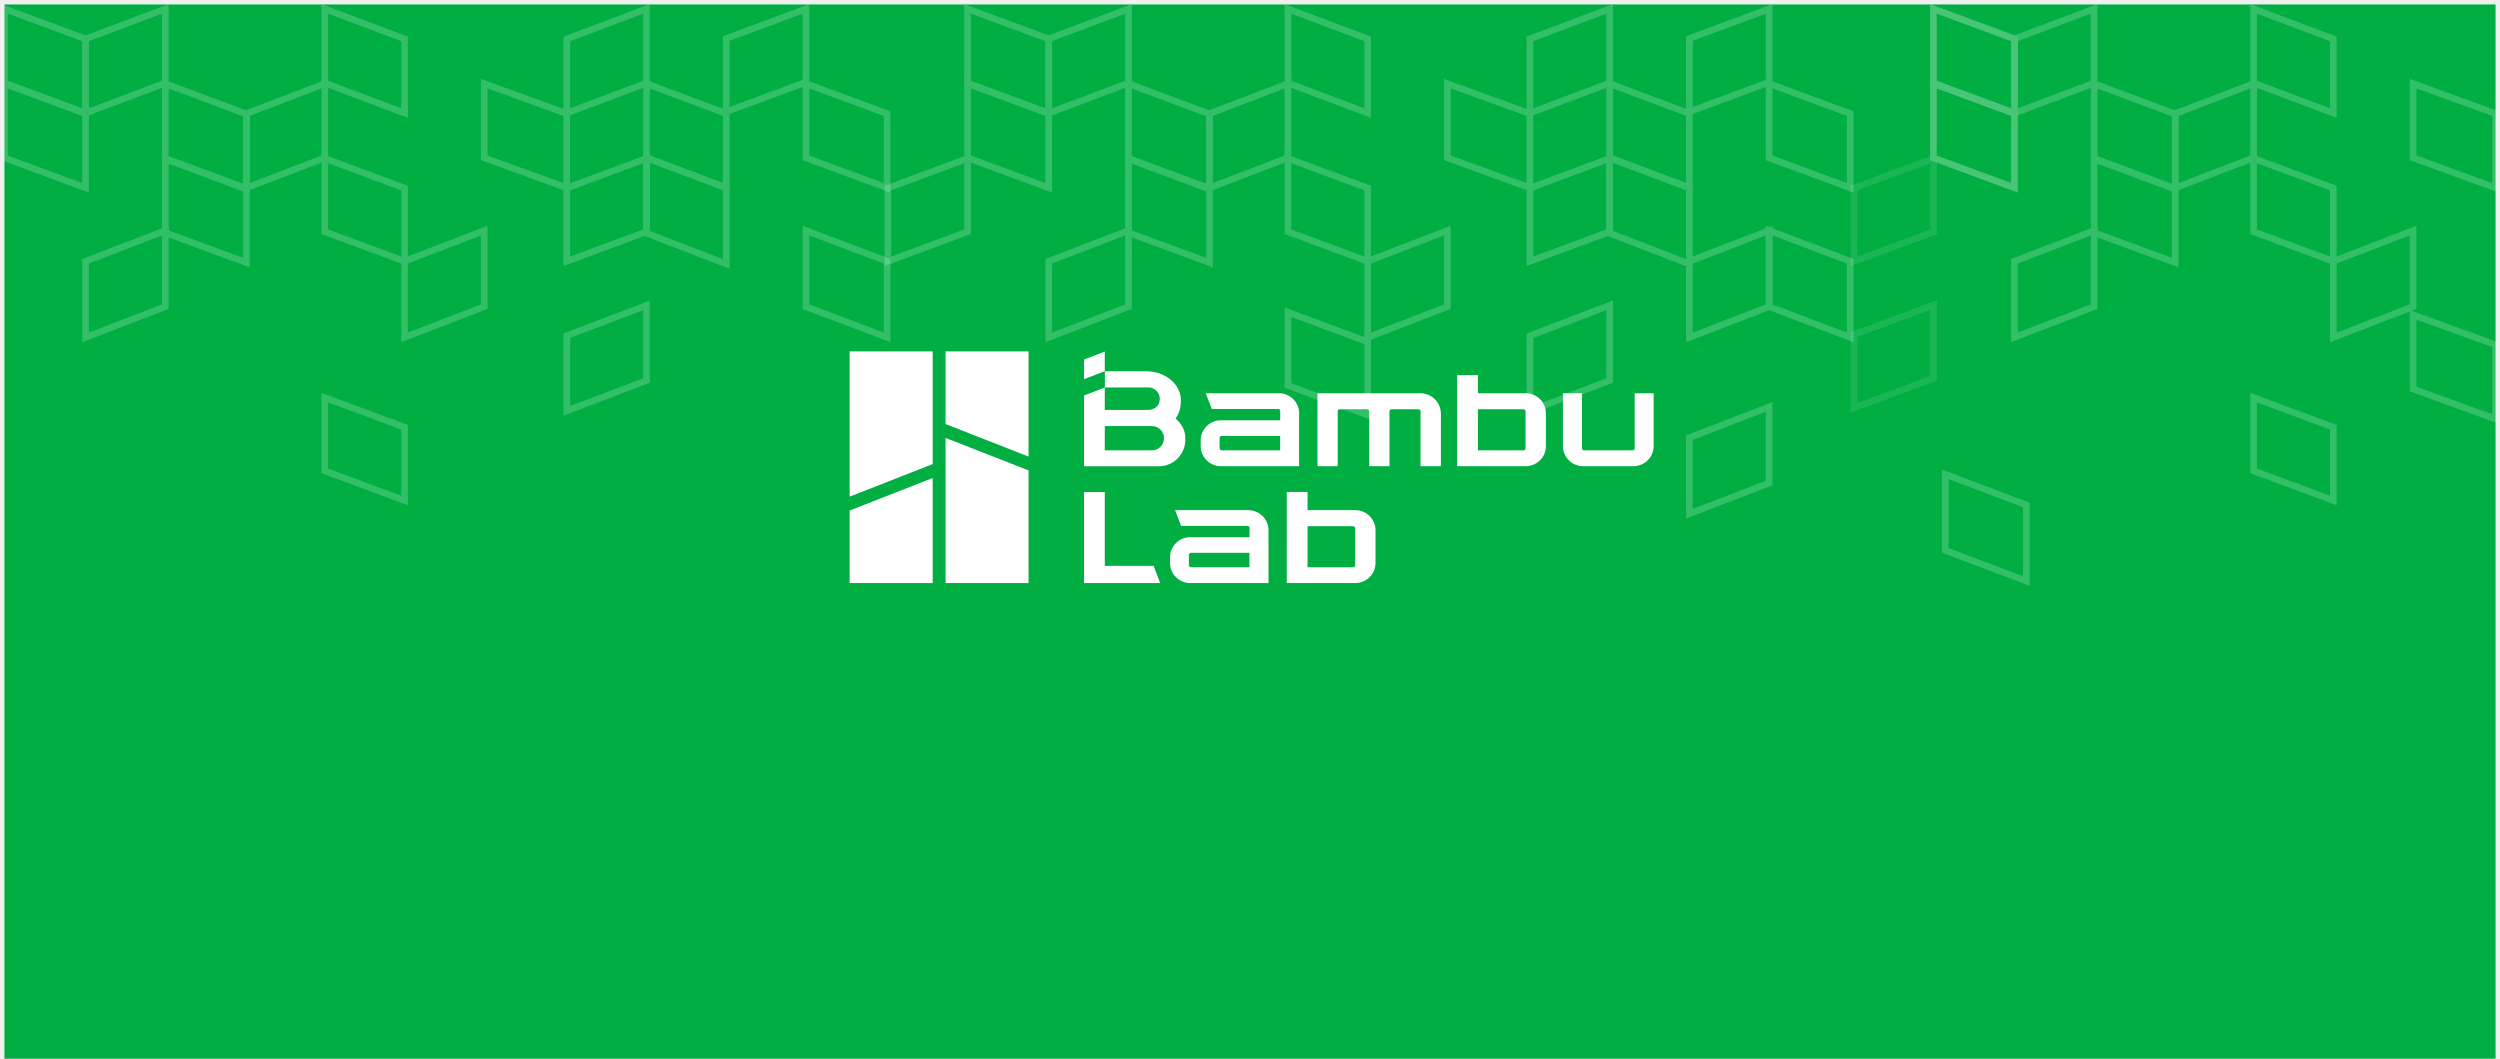
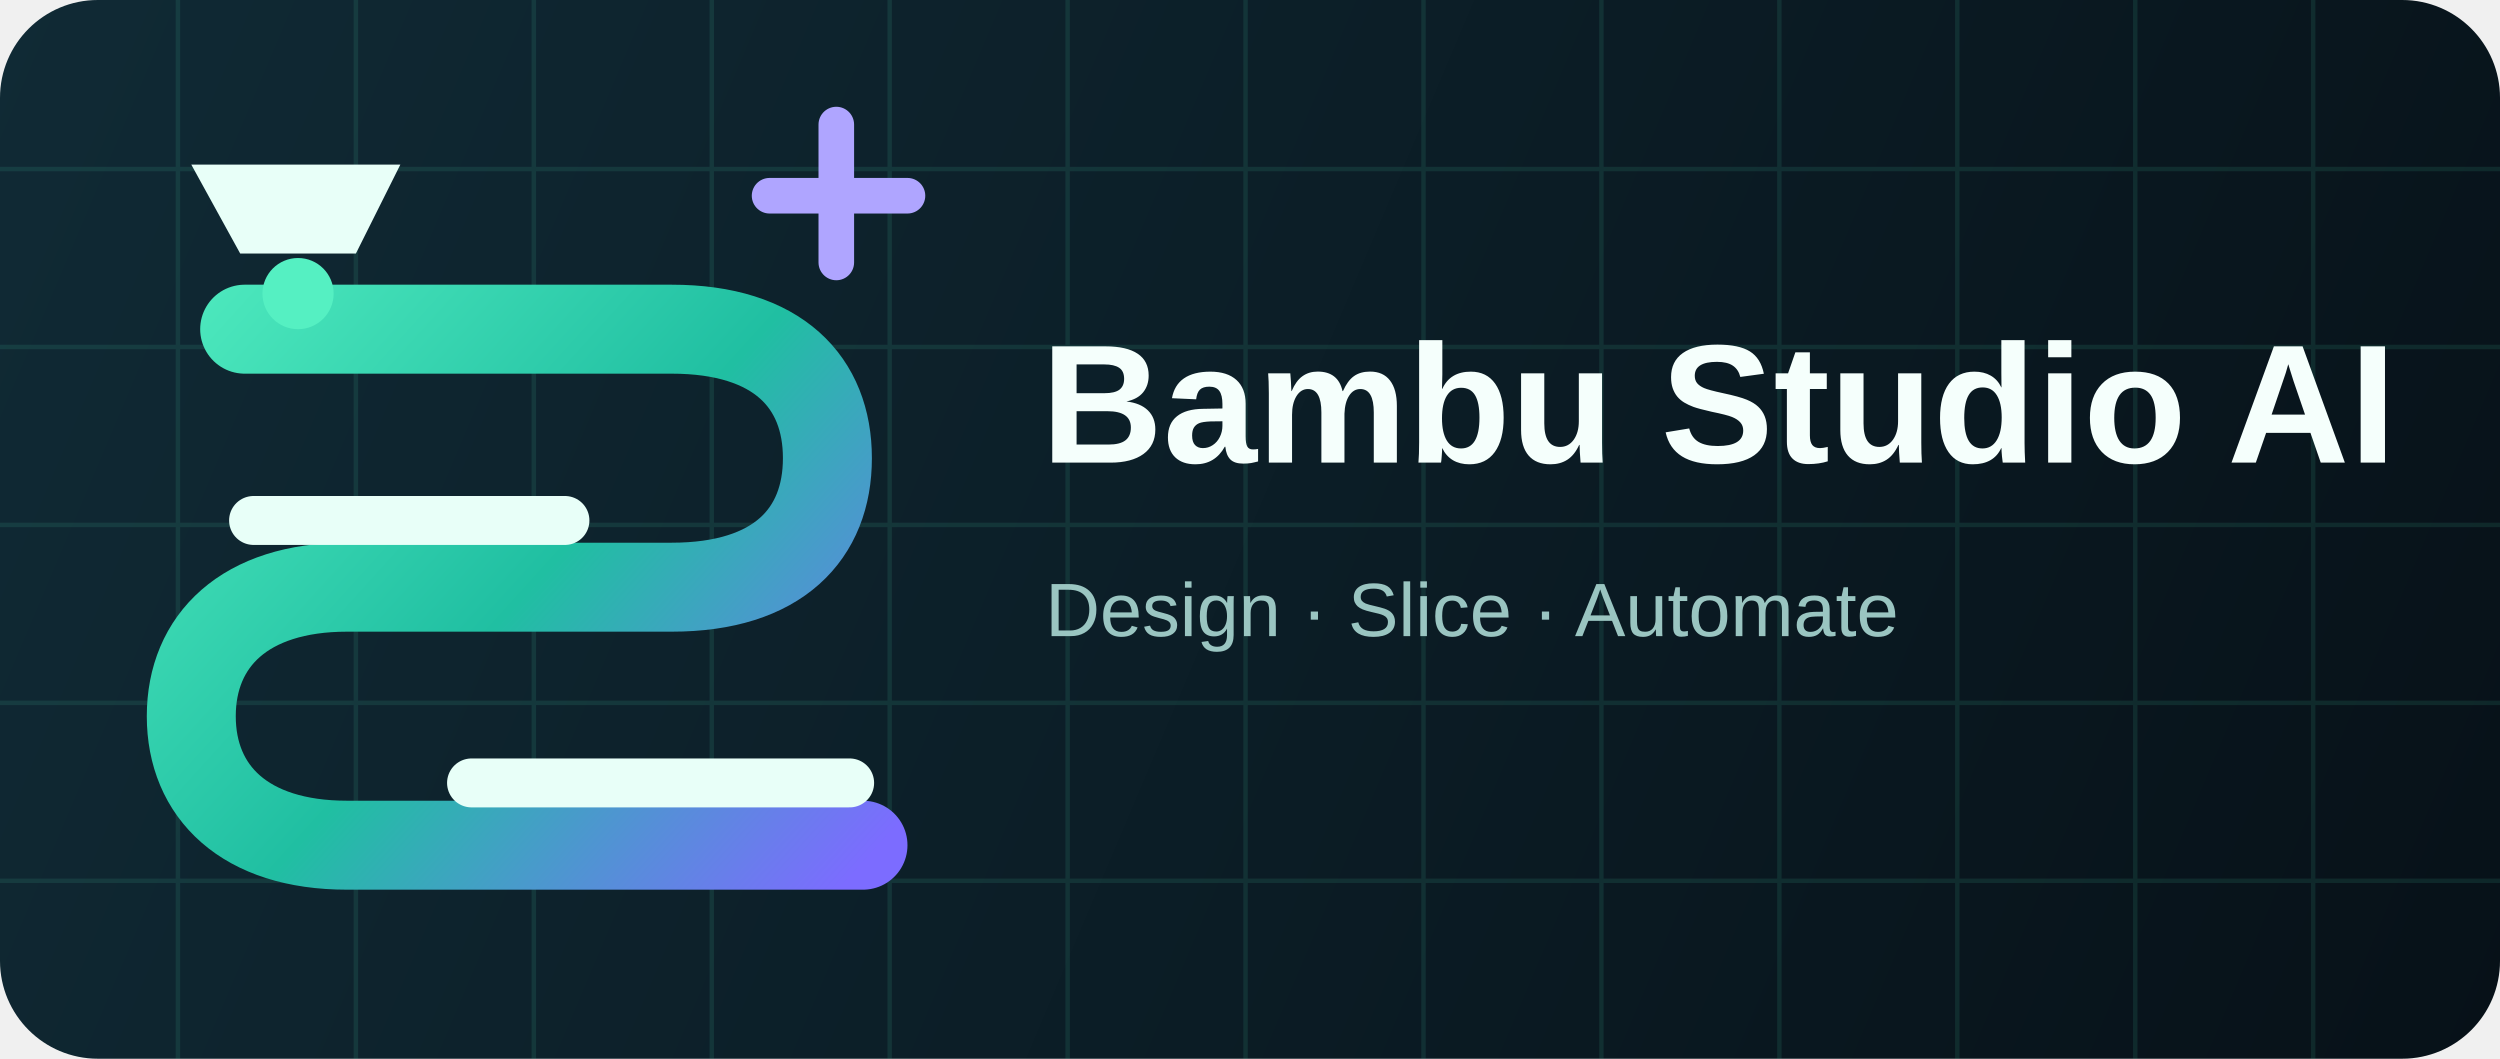
- <svg xmlns="http://www.w3.org/2000/svg" width="562" height="238" viewBox="0 0 562 238" fill="none">
-   <rect x="1" y="1" width="560" height="237" fill="#00AE42" />
-   <g opacity="0.2">
-     <path d="M19.234 8.743V25.415L37.159 18.672V2L19.234 8.743Z" stroke="white" stroke-width="1.5" stroke-miterlimit="10" />
-     <path d="M19.234 8.743V25.415L1 18.672V2L19.234 8.743Z" stroke="white" stroke-width="1.5" stroke-miterlimit="10" />
-     <path d="M90.936 8.743V25.415L73.011 18.672V2L90.936 8.743Z" stroke="white" stroke-width="1.5" stroke-miterlimit="10" />
-     <path d="M127.404 8.743V25.415L145.329 18.672V2L127.404 8.743Z" stroke="white" stroke-width="1.5" stroke-miterlimit="10" />
-     <path d="M19.234 25.538V42.224L1 35.481V18.809L19.234 25.538Z" stroke="white" stroke-width="1.5" stroke-miterlimit="10" />
-     <path d="M19.234 58.733V75.846L37.159 68.93V51.831L19.234 58.733Z" stroke="white" stroke-width="1.5" stroke-miterlimit="10" />
-     <path d="M55.394 25.538V42.224L73.01 35.481V18.809L55.394 25.538Z" stroke="white" stroke-width="1.5" stroke-miterlimit="10" />
-     <path d="M90.936 42.279V58.736L73.011 52.094V35.622L90.936 42.279Z" stroke="white" stroke-width="1.5" stroke-miterlimit="10" />
-     <path d="M90.936 96.042V112.5L73.011 105.858V89.386L90.936 96.042Z" stroke="white" stroke-width="1.5" stroke-miterlimit="10" />
-     <path d="M55.395 25.639V42.524L37.16 35.709V18.809L55.395 25.639Z" stroke="white" stroke-width="1.5" stroke-miterlimit="10" />
-     <path d="M55.395 42.365V59.037L37.16 52.308V35.622L55.395 42.365Z" stroke="white" stroke-width="1.5" stroke-miterlimit="10" />
-     <path d="M127.404 42.279V58.736L145.329 52.094V35.622L127.404 42.279Z" stroke="white" stroke-width="1.5" stroke-miterlimit="10" />
-     <path d="M163.251 25.538V42.224L145.326 35.481V18.809L163.251 25.538Z" stroke="white" stroke-width="1.5" stroke-miterlimit="10" />
-     <path d="M127.404 75.472V92.357L145.329 85.542V68.642L127.404 75.472Z" stroke="white" stroke-width="1.5" stroke-miterlimit="10" />
-     <path d="M163.251 42.223V59.337L145.326 52.421V35.472L163.251 42.223Z" stroke="white" stroke-width="1.5" stroke-miterlimit="10" />
-     <path d="M90.934 58.733V75.846L108.859 68.93V51.831L90.934 58.733Z" stroke="white" stroke-width="1.5" stroke-miterlimit="10" />
-     <path d="M199.413 25.538V42.224L181.179 35.481V18.809L199.413 25.538Z" stroke="white" stroke-width="1.5" stroke-miterlimit="10" />
-     <path d="M127.401 25.538V42.224L108.858 35.481V18.809L127.401 25.538Z" stroke="white" stroke-width="1.5" stroke-miterlimit="10" />
-     <path d="M199.413 58.733V75.846L181.179 68.93V51.831L199.413 58.733Z" stroke="white" stroke-width="1.5" stroke-miterlimit="10" />
-     <path d="M163.253 8.657V25.115L181.178 18.472V2L163.253 8.657Z" stroke="white" stroke-width="1.5" stroke-miterlimit="10" />
+ <svg xmlns="http://www.w3.org/2000/svg" width="562" height="238" viewBox="0 0 562 238" role="img" aria-label="Bambu Studio AI">
+   <defs>
+     <linearGradient id="b" x1="0" y1="0" x2="562" y2="238" gradientUnits="userSpaceOnUse">
+       <stop stop-color="#102A35" />
+       <stop offset="1" stop-color="#071118" />
+     </linearGradient>
+     <linearGradient id="g" x1="38" y1="45" x2="198" y2="190" gradientUnits="userSpaceOnUse">
+       <stop stop-color="#55F0C2" />
+       <stop offset=".55" stop-color="#20BFA2" />
+       <stop offset="1" stop-color="#7C6CFF" />
+     </linearGradient>
+   </defs>
+   <rect width="562" height="238" rx="22" fill="url(#b)" />
+   <g opacity=".1" stroke="#55F0C2">
+     <path d="M0 38h562M0 78h562M0 118h562M0 158h562M0 198h562" />
+     <path d="M40 0v238M80 0v238M120 0v238M160 0v238M200 0v238M240 0v238M280 0v238M320 0v238M360 0v238M400 0v238M440 0v238M480 0v238M520 0v238" />
  </g>
-   <g opacity="0.2">
-     <path d="M235.752 8.743V25.415L253.677 18.672V2L235.752 8.743Z" stroke="white" stroke-width="1.5" stroke-miterlimit="10" />
-     <path d="M235.75 8.743V25.415L217.516 18.672V2L235.75 8.743Z" stroke="white" stroke-width="1.5" stroke-miterlimit="10" />
-     <path d="M307.45 8.743V25.415L289.525 18.672V2L307.45 8.743Z" stroke="white" stroke-width="1.5" stroke-miterlimit="10" />
-     <path d="M343.92 8.743V25.415L361.845 18.672V2L343.92 8.743Z" stroke="white" stroke-width="1.5" stroke-miterlimit="10" />
-     <path d="M199.591 42.279V58.736L217.516 52.094V35.622L199.591 42.279Z" stroke="white" stroke-width="1.5" stroke-miterlimit="10" />
-     <path d="M235.75 25.538V42.224L217.516 35.48V18.809L235.75 25.538Z" stroke="white" stroke-width="1.5" stroke-miterlimit="10" />
-     <path d="M235.752 58.733V75.846L253.677 68.93V51.831L235.752 58.733Z" stroke="white" stroke-width="1.5" stroke-miterlimit="10" />
-     <path d="M271.91 25.538V42.224L289.526 35.48V18.809L271.91 25.538Z" stroke="white" stroke-width="1.5" stroke-miterlimit="10" />
-     <path d="M307.45 42.279V58.736L289.525 52.094V35.622L307.45 42.279Z" stroke="white" stroke-width="1.5" stroke-miterlimit="10" />
-     <path d="M307.45 76.843V93.3L289.525 86.658V70.186L307.45 76.843Z" stroke="white" stroke-width="1.5" stroke-miterlimit="10" />
-     <path d="M271.908 25.639V42.524L253.674 35.709V18.809L271.908 25.639Z" stroke="white" stroke-width="1.5" stroke-miterlimit="10" />
-     <path d="M271.908 42.365V59.036L253.674 52.308V35.622L271.908 42.365Z" stroke="white" stroke-width="1.5" stroke-miterlimit="10" />
-     <path d="M343.92 42.279V58.736L361.845 52.094V35.622L343.92 42.279Z" stroke="white" stroke-width="1.5" stroke-miterlimit="10" />
-     <path d="M379.769 25.538V42.224L361.844 35.48V18.809L379.769 25.538Z" stroke="white" stroke-width="1.5" stroke-miterlimit="10" />
-     <path d="M343.92 75.472V92.357L361.845 85.542V68.642L343.92 75.472Z" stroke="white" stroke-width="1.5" stroke-miterlimit="10" />
-     <path d="M379.769 42.223V59.337L361.844 52.421V35.472L379.769 42.223Z" stroke="white" stroke-width="1.5" stroke-miterlimit="10" />
-     <path d="M307.452 58.733V75.846L325.377 68.93V51.831L307.452 58.733Z" stroke="white" stroke-width="1.5" stroke-miterlimit="10" />
-     <path d="M415.925 25.538V42.224L397.691 35.48V18.809L415.925 25.538Z" stroke="white" stroke-width="1.5" stroke-miterlimit="10" />
-     <path d="M379.771 58.747V75.846L397.696 68.945V51.831L379.771 58.747Z" stroke="white" stroke-width="1.5" stroke-miterlimit="10" />
-     <path d="M379.769 98.385V115.484L397.694 108.582V91.469L379.769 98.385Z" stroke="white" stroke-width="1.5" stroke-miterlimit="10" />
-     <path d="M343.917 25.538V42.224L325.374 35.48V18.809L343.917 25.538Z" stroke="white" stroke-width="1.5" stroke-miterlimit="10" />
-     <path d="M415.925 58.733V75.846L397.691 68.93V51.831L415.925 58.733Z" stroke="white" stroke-width="1.5" stroke-miterlimit="10" />
-     <path d="M455.53 113.522V130.636L437.296 123.72V106.621L455.53 113.522Z" stroke="white" stroke-width="1.5" stroke-miterlimit="10" />
-     <path d="M379.771 8.657V25.114L397.696 18.472V2L379.771 8.657Z" stroke="white" stroke-width="1.5" stroke-miterlimit="10" />
-   </g>
-   <g opacity="0.5">
-     <g opacity="0.2">
-       <path d="M452.919 8.743V25.415L434.685 18.672V2L452.919 8.743Z" stroke="white" stroke-width="1.5" stroke-miterlimit="10" />
-       <path d="M416.76 42.279V58.736L434.685 52.094V35.622L416.76 42.279Z" stroke="white" stroke-width="1.5" stroke-miterlimit="10" />
-       <path d="M416.76 75.234V91.692L434.685 85.05V68.578L416.76 75.234Z" stroke="white" stroke-width="1.5" stroke-miterlimit="10" />
-       <path d="M452.919 25.538V42.224L434.685 35.48V18.809L452.919 25.538Z" stroke="white" stroke-width="1.5" stroke-miterlimit="10" />
-     </g>
-   </g>
-   <g opacity="0.2">
-     <path d="M452.832 8.743V25.415L470.757 18.672V2L452.832 8.743Z" stroke="white" stroke-width="1.5" stroke-miterlimit="10" />
-     <path d="M452.832 8.743V25.415L434.598 18.672V2L452.832 8.743Z" stroke="white" stroke-width="1.5" stroke-miterlimit="10" />
-     <path d="M524.534 8.743V25.415L506.609 18.672V2L524.534 8.743Z" stroke="white" stroke-width="1.5" stroke-miterlimit="10" />
-     <path d="M452.832 25.538V42.224L434.598 35.48V18.809L452.832 25.538Z" stroke="white" stroke-width="1.5" stroke-miterlimit="10" />
-     <path d="M452.832 58.733V75.846L470.757 68.93V51.831L452.832 58.733Z" stroke="white" stroke-width="1.5" stroke-miterlimit="10" />
-     <path d="M488.992 25.538V42.224L506.608 35.48V18.809L488.992 25.538Z" stroke="white" stroke-width="1.5" stroke-miterlimit="10" />
-     <path d="M524.534 42.279V58.736L506.609 52.094V35.622L524.534 42.279Z" stroke="white" stroke-width="1.5" stroke-miterlimit="10" />
-     <path d="M524.534 96.042V112.5L506.609 105.857V89.385L524.534 96.042Z" stroke="white" stroke-width="1.5" stroke-miterlimit="10" />
-     <path d="M488.992 25.639V42.524L470.758 35.709V18.809L488.992 25.639Z" stroke="white" stroke-width="1.5" stroke-miterlimit="10" />
-     <path d="M488.992 42.365V59.036L470.758 52.308V35.622L488.992 42.365Z" stroke="white" stroke-width="1.5" stroke-miterlimit="10" />
-     <path d="M524.531 58.733V75.846L542.457 68.93V51.831L524.531 58.733Z" stroke="white" stroke-width="1.5" stroke-miterlimit="10" />
-     <path d="M560.999 25.538V42.224L542.456 35.48V18.809L560.999 25.538Z" stroke="white" stroke-width="1.5" stroke-miterlimit="10" />
-     <path d="M560.999 77.507V94.192L542.456 87.449V70.778L560.999 77.507Z" stroke="white" stroke-width="1.5" stroke-miterlimit="10" />
-   </g>
-   <path d="M248.355 127.203V110.613H243.689V131.077H260.806L259.335 127.203H248.355Z" fill="white" />
-   <path d="M280.597 114.678H264.164L265.501 118.212H280.434C280.687 118.212 280.895 118.419 280.895 118.67V120.755H267.566C265.055 120.755 263.02 122.781 263.02 125.279V126.551C263.02 129.05 265.055 131.076 267.566 131.076H285.159V119.188C285.159 116.704 283.123 114.678 280.597 114.678ZM280.88 127.512H267.73C267.477 127.512 267.269 127.305 267.269 127.054V124.732C267.269 124.481 267.477 124.274 267.73 124.274H280.88V127.512Z" fill="white" />
-   <path d="M304.669 114.678H293.941V110.583H293.852H289.261V131.076H293.941H304.669C307.18 131.076 309.216 129.05 309.216 126.551V119.218C309.231 116.719 307.195 114.678 304.669 114.678ZM304.64 127.069C304.64 127.32 304.432 127.527 304.179 127.527H293.941V118.286H304.179C304.432 118.286 304.64 118.493 304.64 118.744V127.069Z" fill="white" />
-   <path d="M319.319 88.403H296.169V104.801H300.716V92.454C300.716 92.203 300.924 91.996 301.177 91.996H307.328C307.581 91.996 307.789 92.203 307.789 92.454V104.801H312.351V92.454C312.351 92.203 312.559 91.996 312.811 91.996H318.874C319.126 91.996 319.334 92.203 319.334 92.454V104.801H323.911V92.927C323.866 90.429 321.83 88.403 319.319 88.403Z" fill="white" />
-   <path d="M367.491 100.779C367.491 101.03 367.283 101.237 367.031 101.237H356.095C355.842 101.237 355.634 101.03 355.634 100.779V88.403H351.34V100.276C351.34 102.775 353.375 104.801 355.887 104.801H367.194C369.705 104.801 371.741 102.775 371.741 100.276V88.403H367.476V100.779H367.491Z" fill="white" />
-   <path d="M287.492 88.403H271.058L272.395 91.937H287.328C287.581 91.937 287.789 92.144 287.789 92.395V94.48H274.461C271.95 94.48 269.914 96.506 269.914 99.004V100.276C269.914 102.775 271.95 104.801 274.461 104.801H292.039V92.913C292.053 90.414 290.003 88.403 287.492 88.403ZM287.774 101.237H274.624C274.372 101.237 274.164 101.03 274.164 100.779V98.457C274.164 98.206 274.372 97.999 274.624 97.999H287.774V101.237Z" fill="white" />
-   <path d="M342.976 88.403H332.248V84.308H332.158H327.567V104.801H332.248H342.976C345.487 104.801 347.522 102.775 347.522 100.276V92.928C347.537 90.429 345.502 88.403 342.976 88.403ZM342.946 100.779C342.946 101.031 342.738 101.238 342.485 101.238H332.248V91.996H342.485C342.738 91.996 342.946 92.203 342.946 92.455V100.779Z" fill="white" />
-   <path d="M266.452 98.087C266.319 96.52 265.516 95.115 264.268 94.08C264.922 93.178 265.353 92.084 265.427 90.901C265.427 90.783 265.457 89.689 265.442 89.541C265.175 86.14 261.802 83.464 257.701 83.464C257.641 83.464 252.426 83.464 248.369 83.464V87.116L243.689 88.905V104.815H260.539C260.539 104.815 260.821 104.8 260.94 104.8C263.897 104.608 266.259 102.212 266.452 99.211C266.467 99.063 266.452 98.235 266.452 98.087ZM248.354 87.101H258.28C258.577 87.101 258.86 87.16 259.112 87.279C260.048 87.648 260.717 88.565 260.717 89.63C260.717 89.63 260.702 89.984 260.657 90.162C260.524 90.975 259.974 91.626 259.246 91.921C258.919 92.069 258.562 92.158 258.176 92.158H248.354V87.101ZM258.934 101.237H248.354V95.781H258.934C260.449 95.781 261.668 96.993 261.668 98.501C261.668 100.024 260.449 101.237 258.934 101.237Z" fill="white" />
-   <path d="M248.354 83.449V79.028L243.689 80.817V85.238L248.354 83.449Z" fill="white" />
-   <path d="M212.56 98.444V131.077H231.222V105.748L212.56 98.444Z" fill="white" />
-   <path d="M212.56 79V95.324L231.222 102.643V79H212.56Z" fill="white" />
-   <path d="M191 111.647V79H209.663V104.328L191 111.647Z" fill="white" />
-   <path d="M191 131.076V114.767L209.663 107.448V131.076H191Z" fill="white" />
+   <path d="M55 74h96c24 0 35 12 35 29s-11 29-35 29H78c-23 0-35 12-35 29s12 29 35 29h116" fill="none" stroke="url(#g)" stroke-width="20" stroke-linecap="round" />
+   <path d="M57 117h70M106 176h85" stroke="#E8FFF8" stroke-width="11" stroke-linecap="round" />
+   <path d="M43 37h47L80 57H54z" fill="#E8FFF8" />
+   <circle cx="67" cy="66" r="8" fill="#55F0C2" />
+   <path d="M188 28v31M173 44h31" stroke="#AFA5FF" stroke-width="8" stroke-linecap="round" />
+   <text x="234" y="104" fill="#F5FFFC" font-family="Segoe UI,Arial,sans-serif" font-size="38" font-weight="700">Bambu Studio AI</text>
+   <text x="235" y="143" fill="#9AC5C1" font-family="Segoe UI,Arial,sans-serif" font-size="17">Design · Slice · Automate</text>
</svg>
